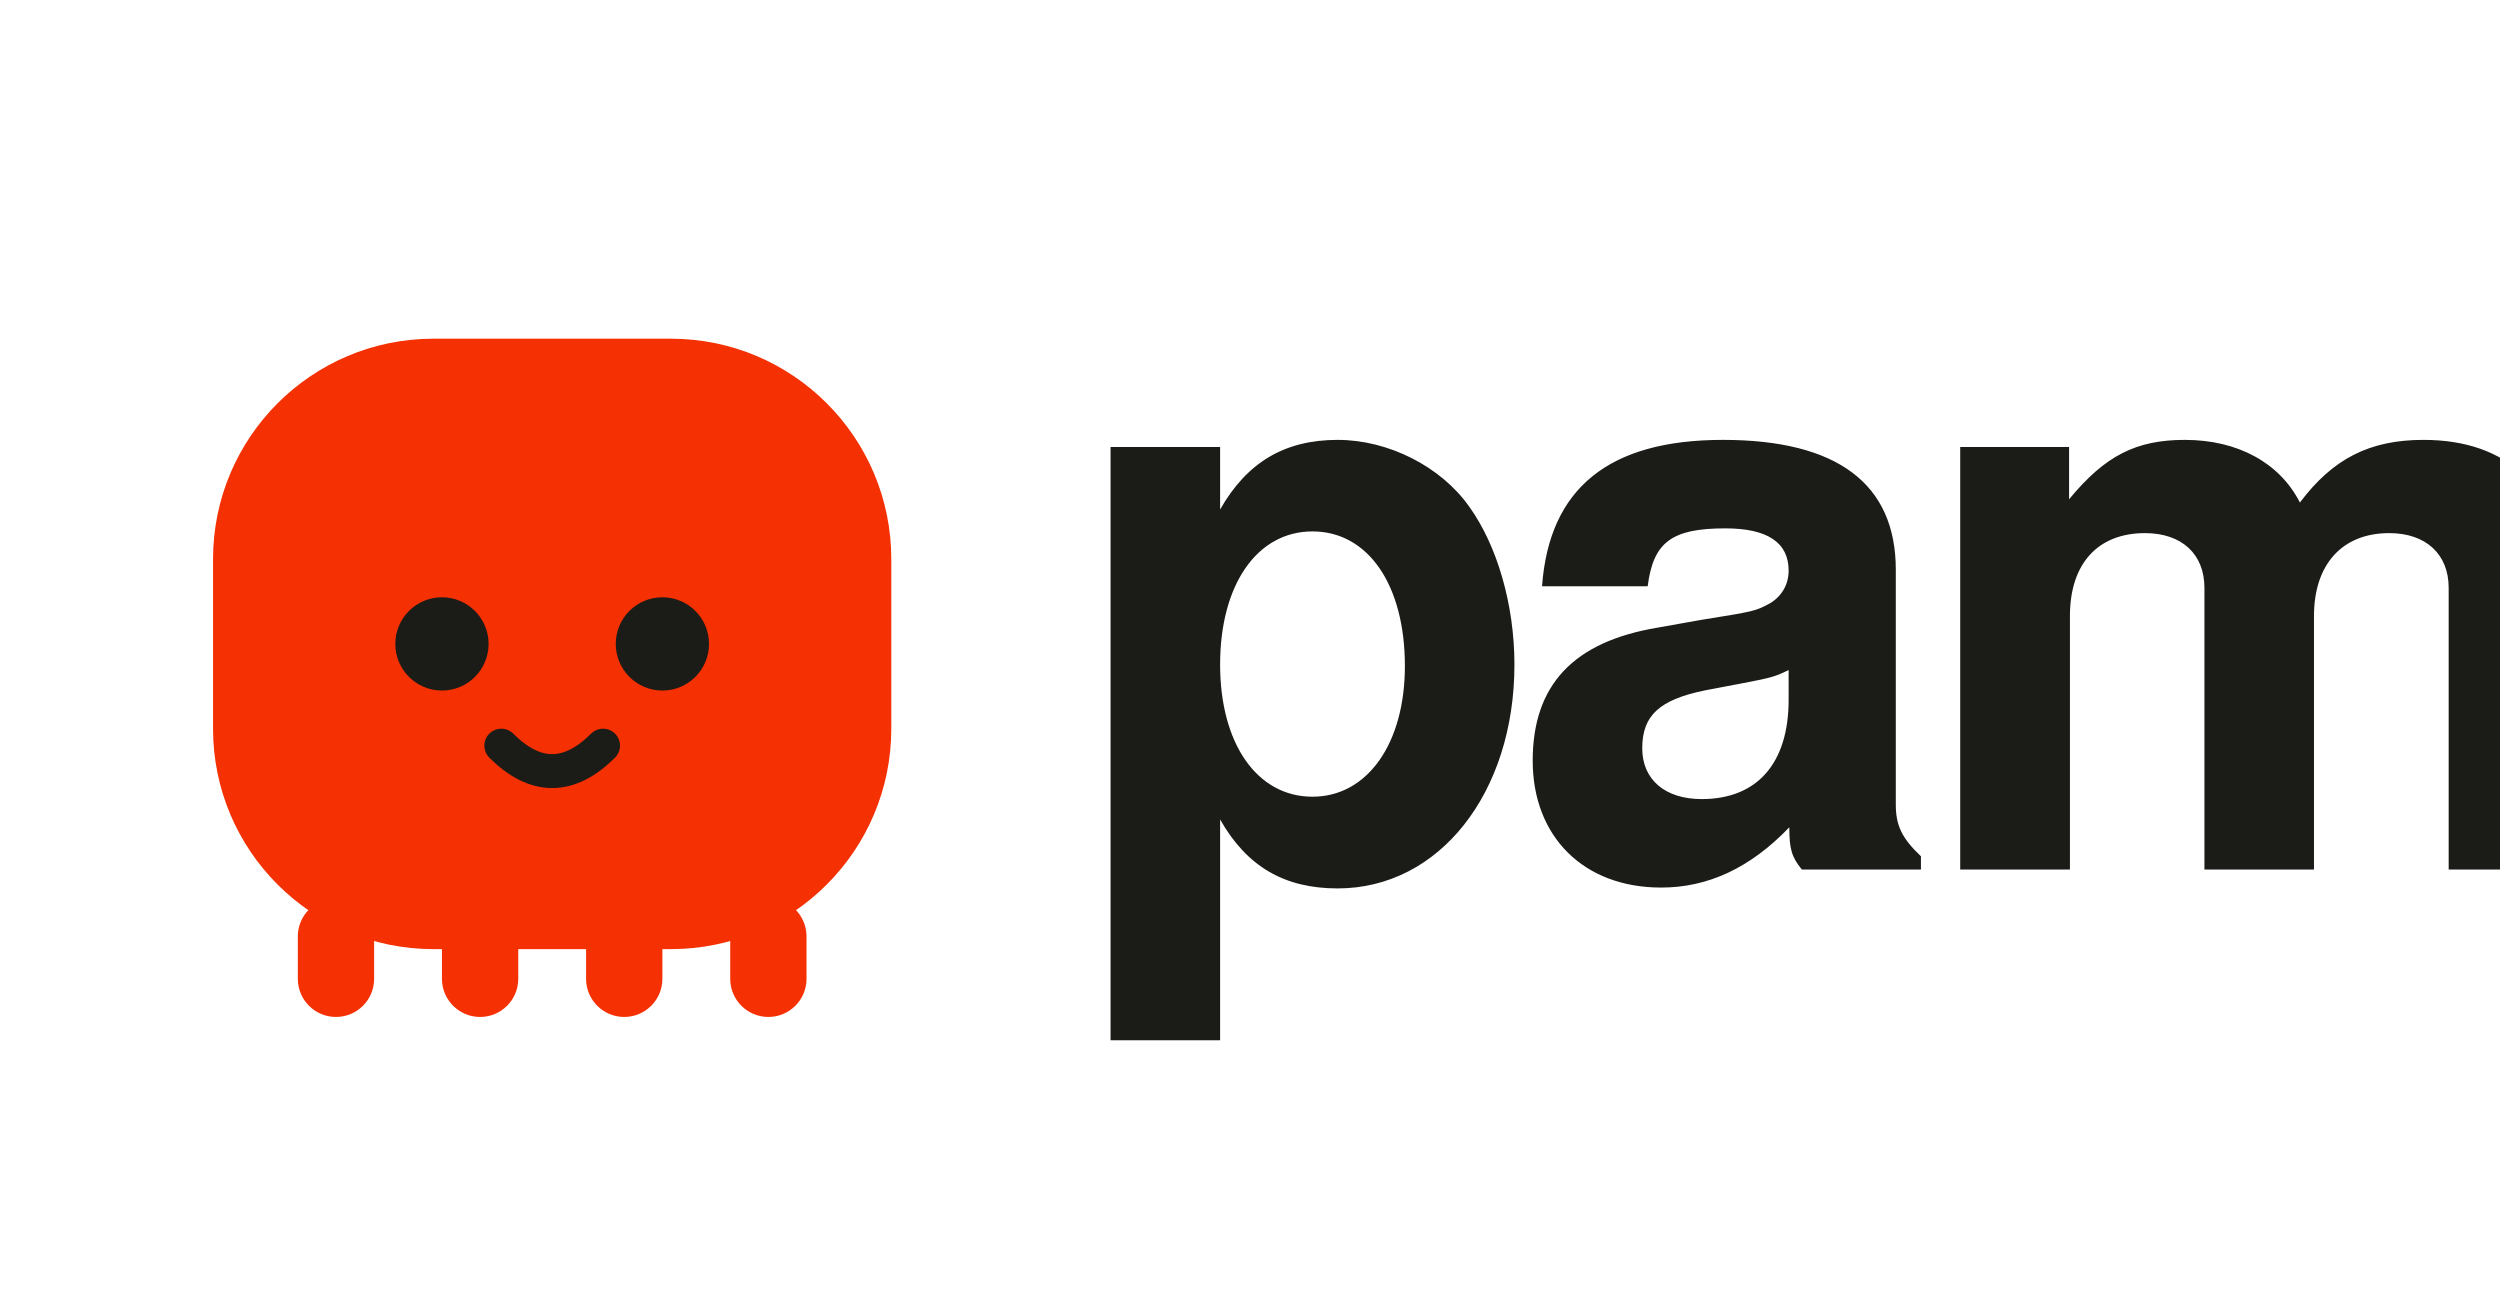
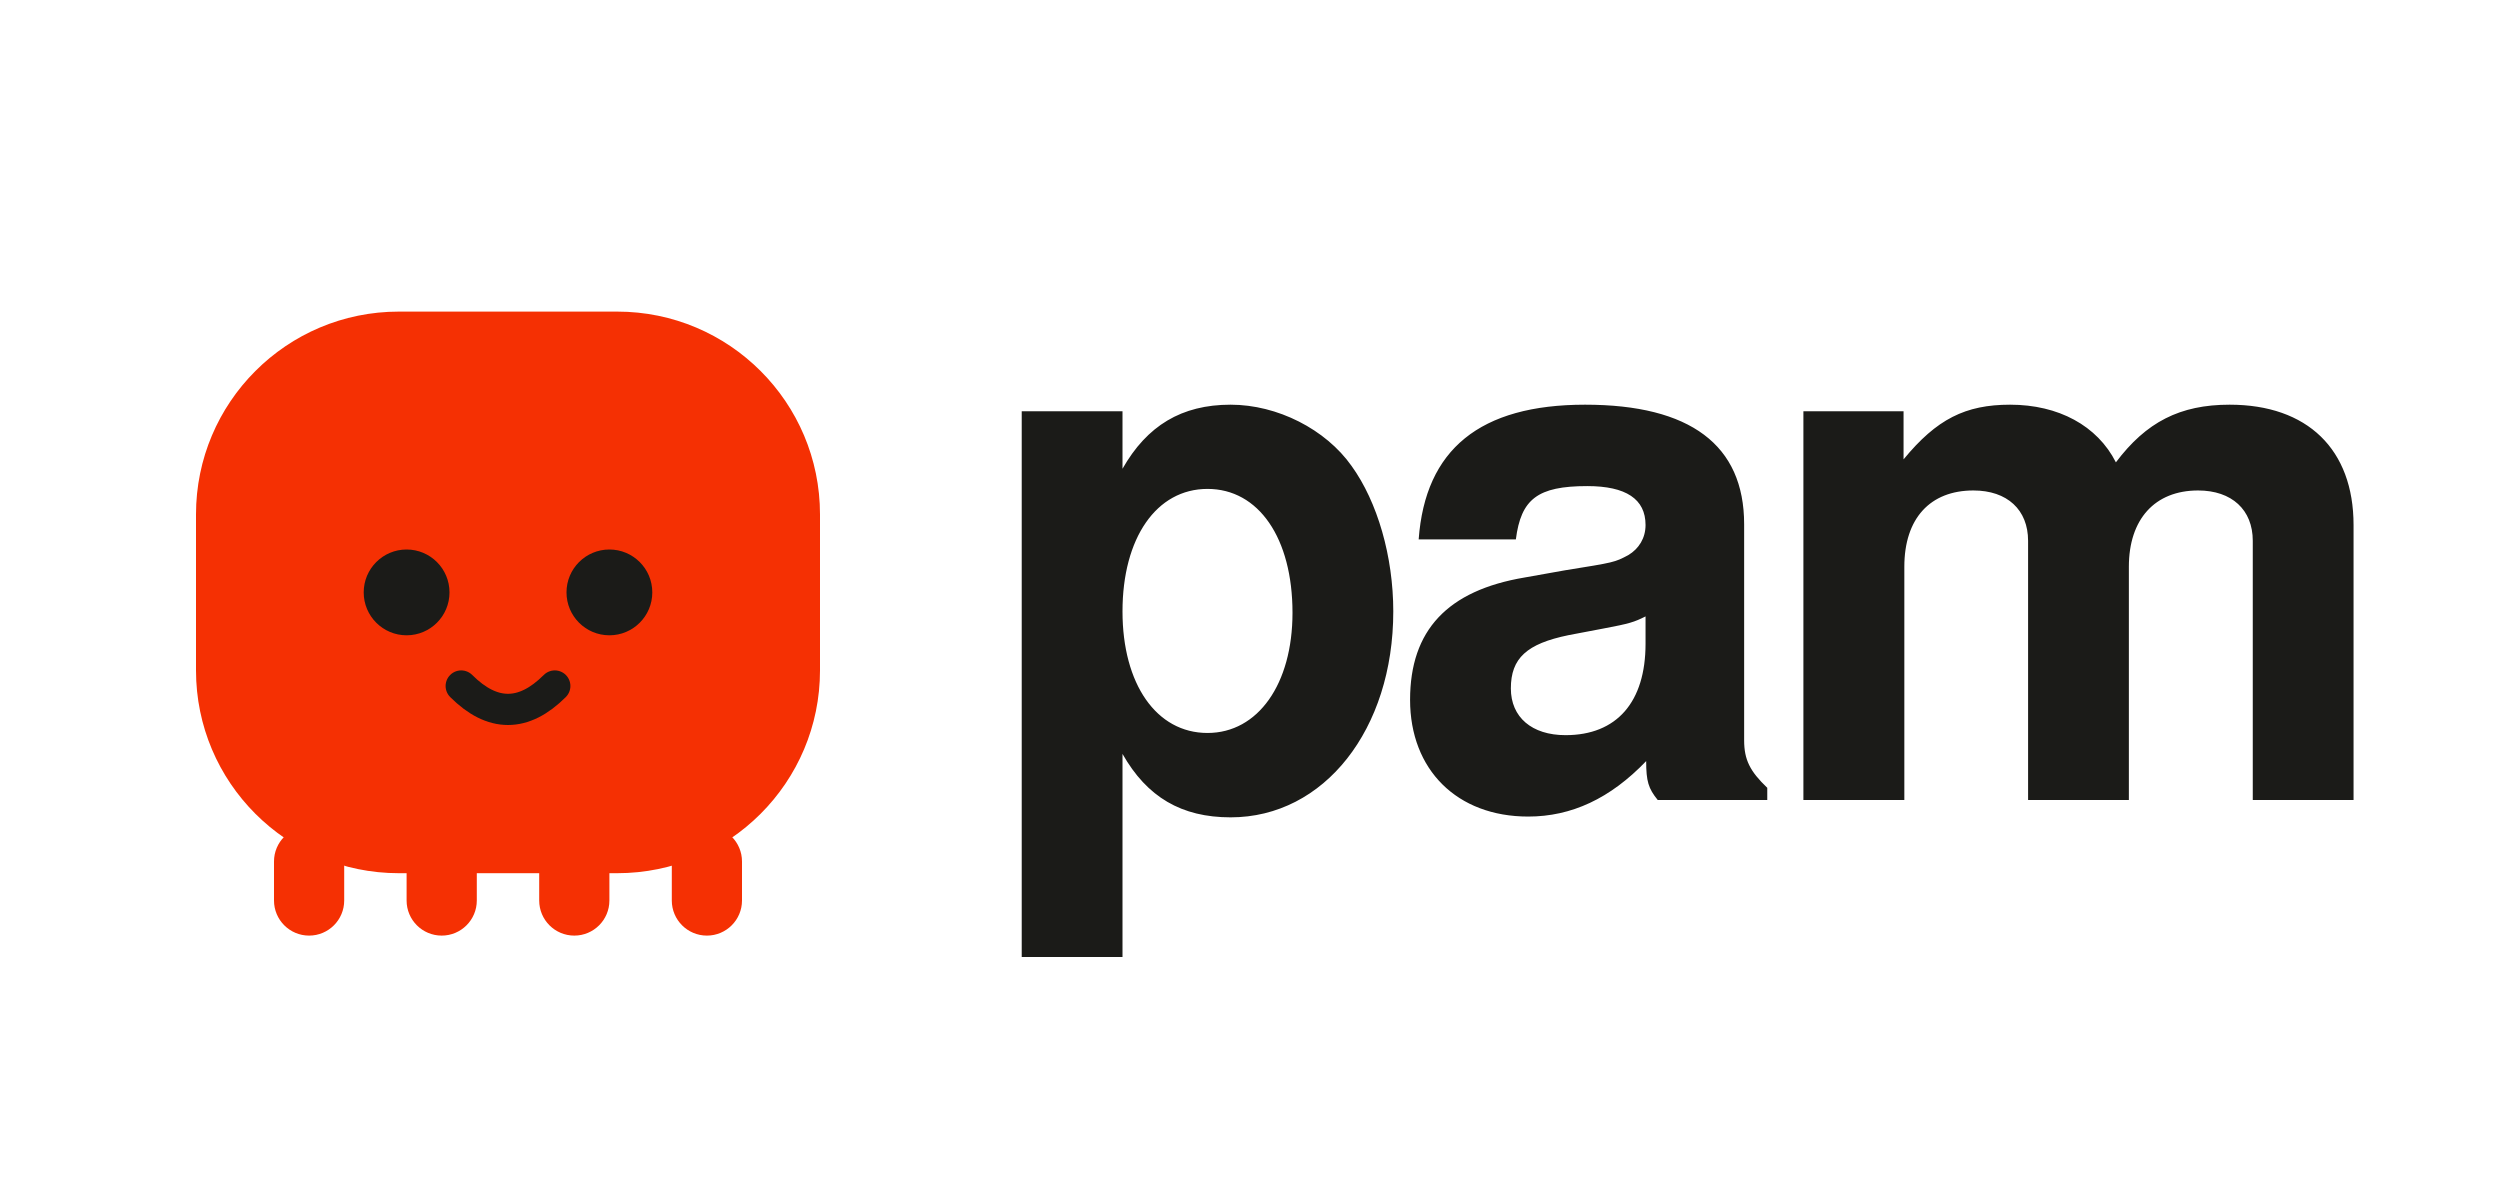
- <svg xmlns="http://www.w3.org/2000/svg" viewBox="0 0 230 120">
+ <svg xmlns="http://www.w3.org/2000/svg" viewBox="0 0 250 120">
  <g transform="translate(4 14) scale(.78)">
    <rect x="30" y="88" width="9" height="14" rx="4.5" fill="#f53003" />
    <rect x="47" y="88" width="9" height="14" rx="4.5" fill="#f53003" />
    <rect x="64" y="88" width="9" height="14" rx="4.5" fill="#f53003" />
    <rect x="81" y="88" width="9" height="14" rx="4.5" fill="#f53003" />
    <rect x="20" y="22" width="80" height="72" rx="26" fill="#f53003" />
    <circle cx="47" cy="58" r="5.5" fill="#1b1b18" />
    <circle cx="73" cy="58" r="5.5" fill="#1b1b18" />
    <path d="M54 70q6 6 12 0" stroke="#1b1b18" stroke-width="4" stroke-linecap="round" fill="none" />
  </g>
  <text x="98" y="80" font-family="Instrument Sans, -apple-system, Segoe UI, Helvetica, Arial, sans-serif" font-weight="700" font-size="72" letter-spacing="-3" fill="#1b1b18">pam</text>
</svg>
